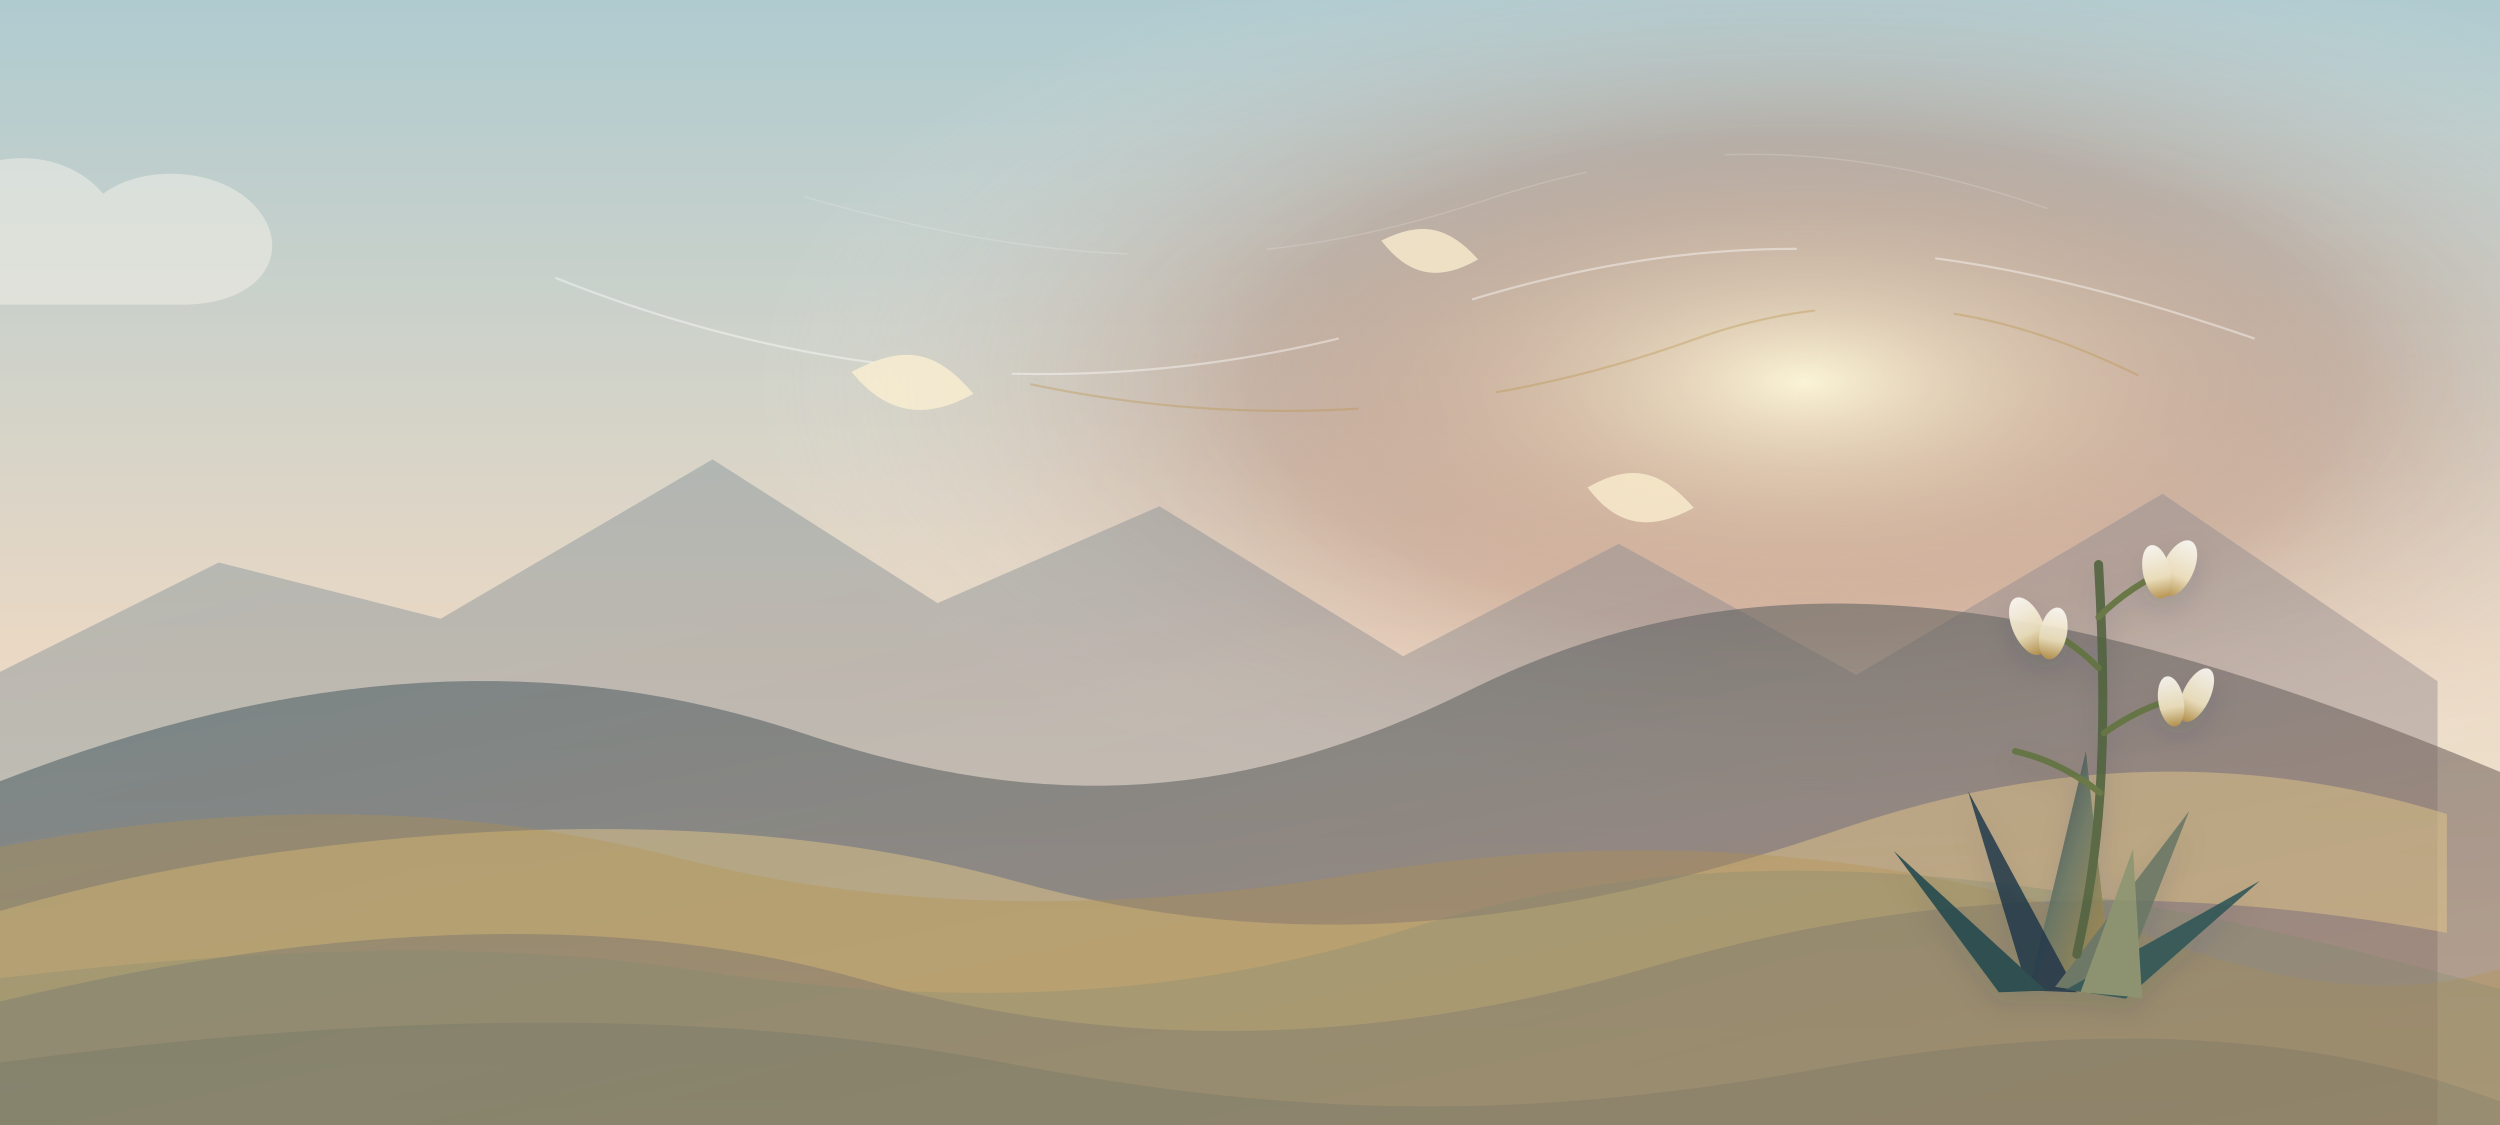
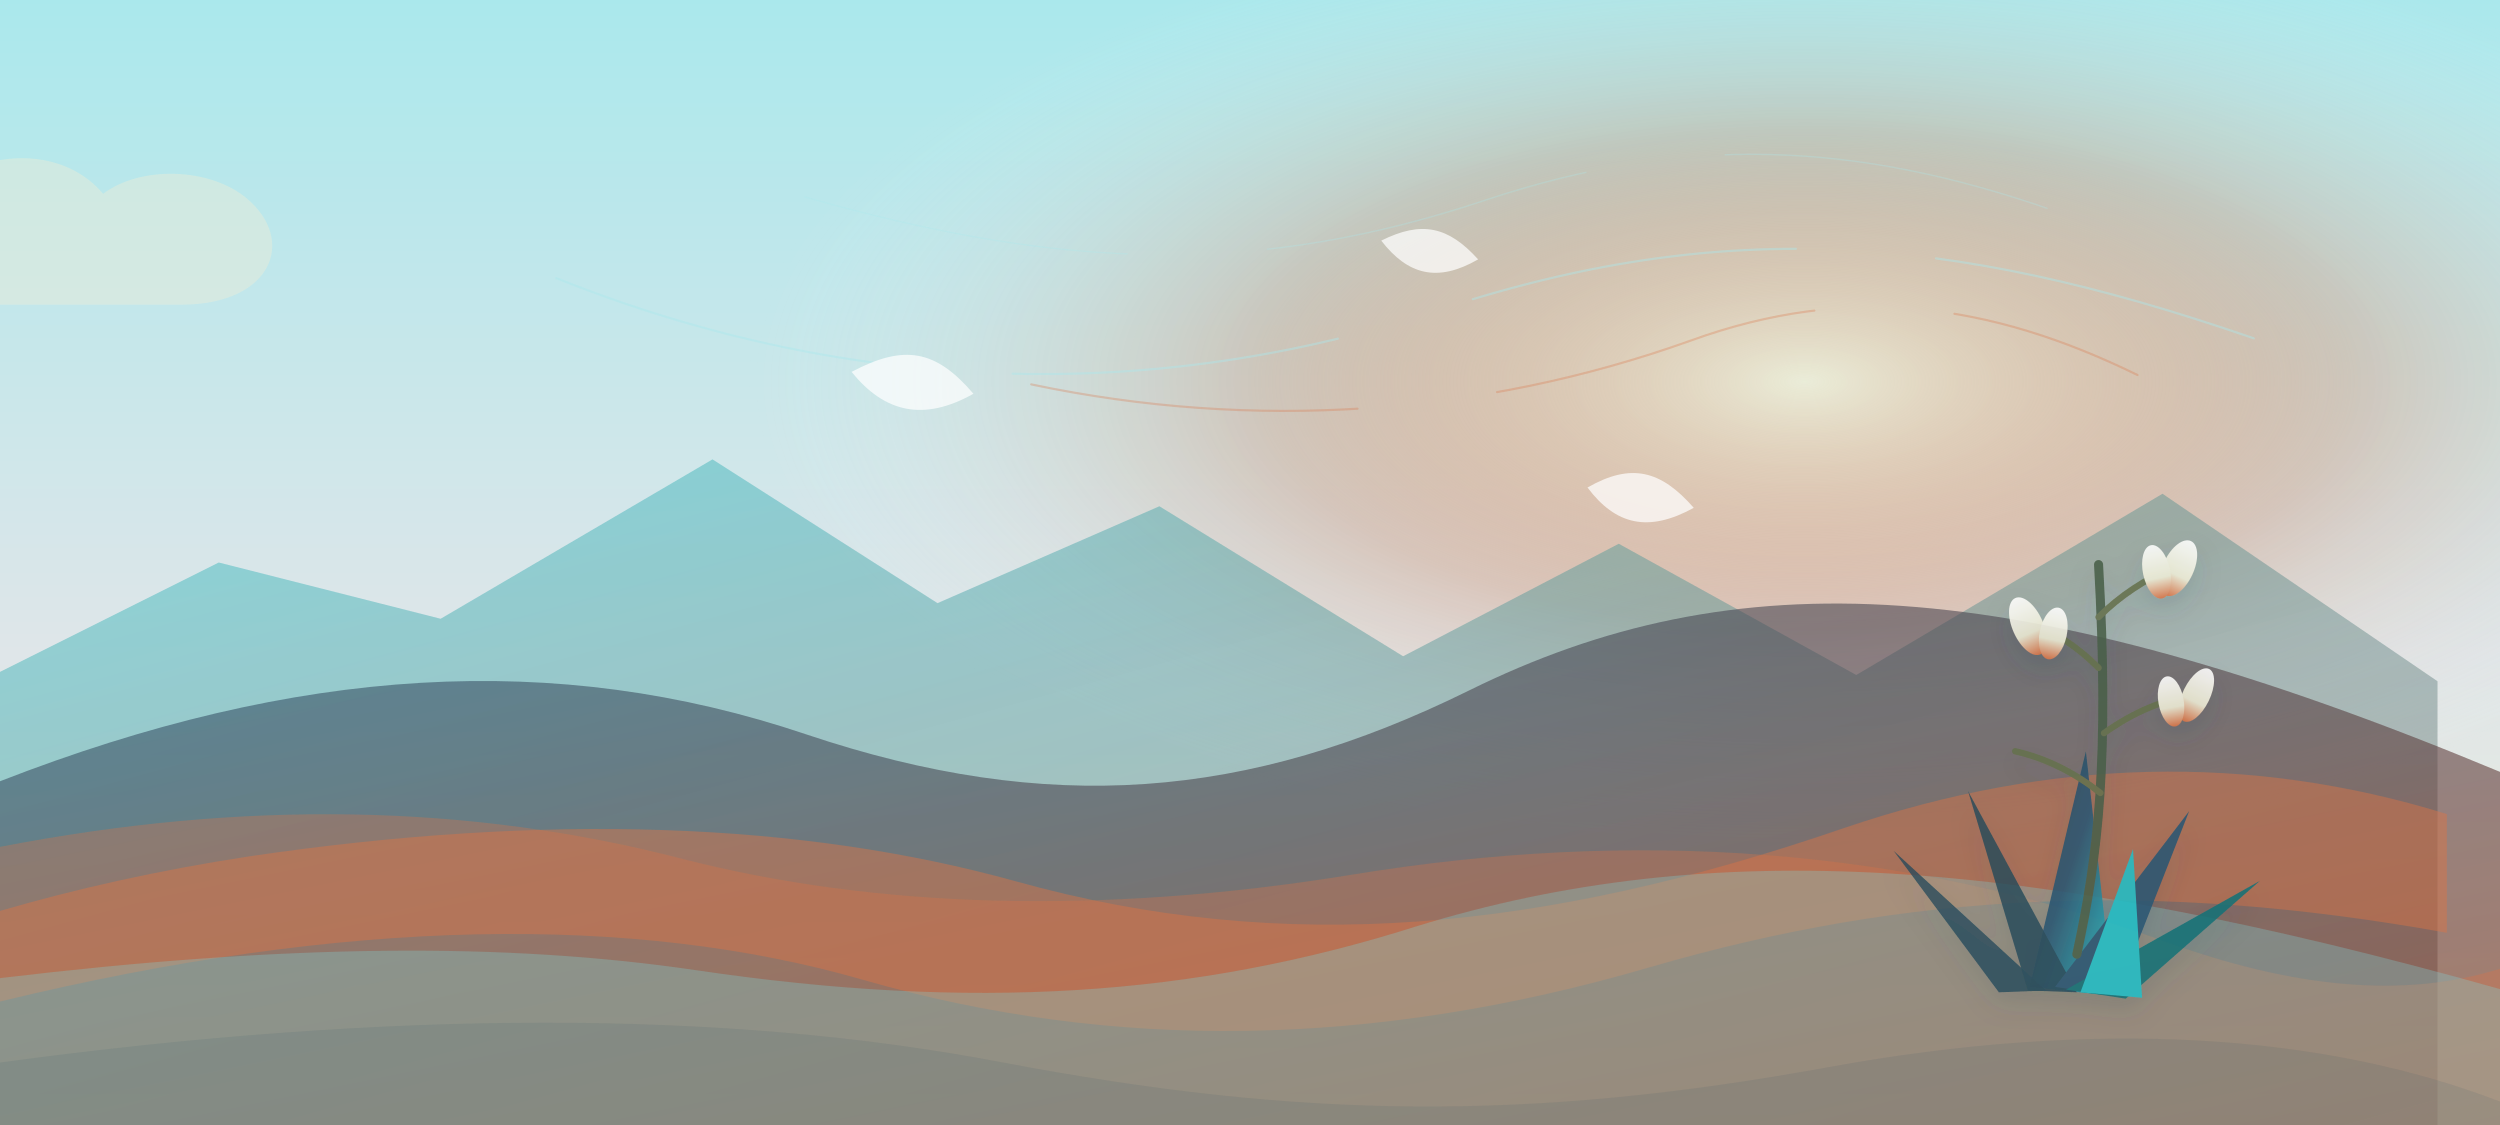
- <svg xmlns="http://www.w3.org/2000/svg" viewBox="0 0 1600 720" role="img" aria-labelledby="title desc">
+ <svg xmlns="http://www.w3.org/2000/svg" viewBox="0 0 1600 720" role="img" aria-labelledby="title desc" data-brand-palette="explore-raton" data-edge-overscan="true">
  <defs>
    <linearGradient id="sky" x1="0" y1="0" x2="0" y2="1">
-       <stop offset="0" stop-color="#afcbd0" />
-       <stop offset="0.58" stop-color="#ead8c4" />
-       <stop offset="1" stop-color="#f6f2df" />
+       <stop offset="0" stop-color="#aae8ec" />
+       <stop offset="0.58" stop-color="#dfe6e9" />
+       <stop offset="1" stop-color="#eeedd6" />
    </linearGradient>
    <radialGradient id="sunwash" cx="0.72" cy="0.34" r="0.42">
-       <stop offset="0" stop-color="#fff7d7" stop-opacity="0.9" />
-       <stop offset="0.52" stop-color="#a76149" stop-opacity="0.28" />
+       <stop offset="0" stop-color="#eeedd6" stop-opacity="0.9" />
+       <stop offset="0.52" stop-color="#d97345" stop-opacity="0.28" />
      <stop offset="1" stop-color="#ffffff" stop-opacity="0" />
    </radialGradient>
    <linearGradient id="farTone" x1="0" y1="0" x2="1" y2="1">
-       <stop offset="0" stop-color="#78929b" stop-opacity="0.70" />
-       <stop offset="1" stop-color="#9a7d80" stop-opacity="0.68" />
+       <stop offset="0" stop-color="#21bdc5" stop-opacity="0.70" />
+       <stop offset="1" stop-color="#775751" stop-opacity="0.68" />
    </linearGradient>
    <linearGradient id="nearTone" x1="0" y1="0" x2="1" y2="1">
-       <stop offset="0" stop-color="#455f68" />
-       <stop offset="1" stop-color="#8c6656" />
+       <stop offset="0" stop-color="#2b5672" />
+       <stop offset="1" stop-color="#772816" />
    </linearGradient>
    <linearGradient id="yuccaLeaf" x1="0" y1="0" x2="1" y2="1">
-       <stop offset="0" stop-color="#173047" />
-       <stop offset="0.48" stop-color="#687665" />
-       <stop offset="1" stop-color="#b69146" />
+       <stop offset="0" stop-color="#22495a" />
+       <stop offset="0.48" stop-color="#2b5672" />
+       <stop offset="1" stop-color="#21bdc5" />
    </linearGradient>
    <linearGradient id="flower" x1="0" y1="0" x2="0" y2="1">
-       <stop offset="0" stop-color="#fffdf8" />
-       <stop offset="0.62" stop-color="#f1e4bf" />
-       <stop offset="1" stop-color="#b69146" />
+       <stop offset="0" stop-color="#ffffff" />
+       <stop offset="0.62" stop-color="#eeedd6" />
+       <stop offset="1" stop-color="#d97345" />
    </linearGradient>
    <filter id="softShadow" x="-20%" y="-20%" width="140%" height="150%">
-       <feDropShadow dx="0" dy="14" stdDeviation="14" flood-color="#173047" flood-opacity="0.13" />
+       <feDropShadow dx="0" dy="14" stdDeviation="14" flood-color="#22495a" flood-opacity="0.13" />
    </filter>
    <style>
  .sun-glow { animation: geo-sun 30s ease-in-out infinite alternate; }
  .cloud-bank { animation: geo-clouds 108s linear infinite; }
+   .far-range,
+   .mid-range {
+     transform-box: fill-box;
+     transform-origin: 50% 100%;
+   }
  .far-range { animation: geo-far 52s ease-in-out infinite alternate; }
  .mid-range { animation: geo-mid 44s ease-in-out infinite alternate; }
  .near-feature { animation: geo-near 38s ease-in-out infinite alternate; }
  .plains-layer {
    transform-box: fill-box;
    transform-origin: 50% 100%;
    animation: geo-plains 48s ease-in-out infinite alternate;
  }
  .wind-line {
    fill: none;
-     stroke: rgba(255,255,255,0.42);
+     stroke: #aae8ec;
+     opacity: 0.42;
    stroke-width: 1.4;
    stroke-linecap: round;
    stroke-dasharray: 210 90;
    animation: geo-wind 28s linear infinite;
  }
-   .wind-line.thin { stroke-width: 0.9; opacity: 0.38; animation-duration: 34s; }
-   .wind-line.gold { stroke: rgba(182,145,70,0.34); animation-duration: 31s; }
+   .wind-line.thin { stroke-width: 0.9; opacity: 0.28; animation-duration: 34s; }
+   .wind-line.gold { stroke: #d97345; opacity: 0.30; animation-duration: 31s; }
  .yucca-sway {
    transform-box: fill-box;
    transform-origin: 50% 100%;
    animation: geo-yucca 10.5s ease-in-out infinite alternate;
  }
  .yucca-sway.slow { animation-duration: 13s; animation-delay: -1.2s; }
  .leaf-sway {
    transform-box: fill-box;
    transform-origin: 50% 100%;
    animation: geo-leaf 12s ease-in-out infinite alternate;
  }
  .blossom {
    transform-box: fill-box;
    transform-origin: 50% 18%;
    animation: geo-blossom 9s ease-in-out infinite alternate;
  }
  .blossom.d2 { animation-delay: -1.6s; }
  .blossom.d3 { animation-delay: -3.1s; }
  .seed {
    transform-box: fill-box;
    transform-origin: 0 0;
    animation: geo-seed 24s ease-in-out infinite;
  }
  .seed.s2 { animation-delay: -4s; }
  .seed.s3 { animation-delay: -8s; }
  @keyframes geo-sun {
    from { transform: translate(-3px, 1px) scale(0.99); opacity: 0.54; }
    to { transform: translate(4px, -2px) scale(1.01); opacity: 0.68; }
  }
  @keyframes geo-clouds {
    from { transform: translateX(-220px); }
    to { transform: translateX(1700px); }
  }
  @keyframes geo-far {
-     from { transform: translateX(-4px); }
-     to { transform: translateX(5px); }
+     from { transform: translateX(-2px) scaleX(1.014); }
+     to { transform: translateX(2px) scaleX(1.018); }
  }
  @keyframes geo-mid {
-     from { transform: translateX(6px); }
-     to { transform: translateX(-5px); }
+     from { transform: translateX(2px) scaleX(1.018); }
+     to { transform: translateX(-2px) scaleX(1.014); }
  }
  @keyframes geo-near {
    from { transform: translateX(-3px) translateY(0.5px); }
    to { transform: translateX(3px) translateY(-0.5px); }
  }
  @keyframes geo-plains {
-     from { transform: translateX(-2px) scaleX(1.001); }
-     to { transform: translateX(2px) translateY(-1px) scaleX(1.003); }
+     from { transform: translateX(-2px) scaleX(1.012); }
+     to { transform: translateX(2px) translateY(-1px) scaleX(1.016); }
  }
  @keyframes geo-wind {
    from { stroke-dashoffset: 180; transform: translateX(-18px); }
    to { stroke-dashoffset: -180; transform: translateX(26px); }
  }
  @keyframes geo-yucca {
    from { transform: rotate(-0.8deg) translateX(-1px); }
    to { transform: rotate(1.1deg) translateX(1.5px); }
  }
  @keyframes geo-leaf {
    from { transform: rotate(-0.45deg); }
    to { transform: rotate(0.75deg); }
  }
  @keyframes geo-blossom {
    from { transform: rotate(-1.2deg) translateY(0); }
    to { transform: rotate(1deg) translateY(1px); }
  }
  @keyframes geo-seed {
    0%, 100% { transform: translate(0, 0) rotate(-3deg); opacity: 0.54; }
    50% { transform: translate(14px, 4px) rotate(4deg); opacity: 0.36; }
  }
  @media (prefers-reduced-motion: reduce) {
    .sun-glow,
    .cloud-bank,
    .far-range,
    .mid-range,
    .near-feature,
    .plains-layer,
    .wind-line,
    .yucca-sway,
    .leaf-sway,
    .blossom,
    .seed {
      animation: none !important;
    }
  }
</style>
  </defs>
  <rect width="1600" height="720" fill="url(#sky)" />
  <rect width="1600" height="720" fill="url(#sunwash)" class="sun-glow" />
  <g class="cloud-bank" opacity="0.42">
-     <path d="M-160 162c22-39 76-46 104-20 22-44 90-56 122-18 24-18 68-17 92 3 32 27 16 68-42 68h-276z" fill="#fff8ee" />
-     <path d="M-520 238c16-30 54-37 76-16 15-34 64-46 89-18 18-14 54-13 72 4 25 23 14 54-30 54h-207z" fill="#fff8ee" opacity="0.78" />
+     <path d="M-160 162c22-39 76-46 104-20 22-44 90-56 122-18 24-18 68-17 92 3 32 27 16 68-42 68h-276z" fill="#eeedd6" />
+     <path d="M-520 238c16-30 54-37 76-16 15-34 64-46 89-18 18-14 54-13 72 4 25 23 14 54-30 54h-207z" fill="#eeedd6" opacity="0.78" />
  </g>
  <path class="wind-line thin" d="M515 126c168 48 292 50 436 2 126-42 236-38 364 7" />
  <path class="wind-line" d="M356 178c190 76 384 80 566 20 192-63 342-45 536 24" />
  <path class="wind-line gold" d="M660 246c142 30 288 20 422-28 102-37 192-24 286 22" />
  <g class="far-range">
    <path d="M0 430l140-70 142 36 174-102 144 92 142-62 156 96 138-72 152 84 196-116 176 120v284H0z" fill="url(#farTone)" opacity="0.62" />
  </g>
  <g class="mid-range">
    <path d="M0 500c190-74 356-84 516-30 155 52 282 42 424-28 170-84 348-78 660 52v226H0z" fill="url(#nearTone)" opacity="0.58" />
  </g>
  <g class="near-feature">
-     <path d="M160 548c190-28 353-22 490 16 172 48 338 32 530-34 132-45 260-48 386-9v76c-188-34-345-26-510 22-178 52-344 54-504 8-146-42-330-40-552 14v-58c48-14 101-26 160-35z" fill="#e7ca8a" opacity="0.46" />
+     <path d="M160 548c190-28 353-22 490 16 172 48 338 32 530-34 132-45 260-48 386-9v76c-188-34-345-26-510 22-178 52-344 54-504 8-146-42-330-40-552 14v-58c48-14 101-26 160-35z" fill="#d97345" opacity="0.46" />
  </g>
  <g id="plains" class="plains-layer" opacity="0.95">
-     <path d="M0 542c155-30 300-28 438 8 122 31 265 36 426 10 182-30 355-18 520 42 85 31 155 37 216 18v100H0z" fill="#b69146" opacity="0.34" />
-     <path d="M0 626c184-22 324-23 446-5 176 26 318 17 460-28 188-58 388-46 694 40v87H0z" fill="#7f8b6e" opacity="0.32" />
-     <path d="M0 680c250-34 465-34 642 0 190 36 336 38 528 3 170-31 316-22 430 22v15H0z" fill="#173047" opacity="0.10" />
+     <path d="M0 542c155-30 300-28 438 8 122 31 265 36 426 10 182-30 355-18 520 42 85 31 155 37 216 18v100H0z" fill="#d97345" opacity="0.34" />
+     <path d="M0 626c184-22 324-23 446-5 176 26 318 17 460-28 188-58 388-46 694 40v87H0z" fill="#7ed4d8" opacity="0.32" />
+     <path d="M0 680c250-34 465-34 642 0 190 36 336 38 528 3 170-31 316-22 430 22v15H0z" fill="#22495a" opacity="0.10" />
  </g>
  <g filter="url(#softShadow)" opacity="0.88" transform="translate(1212 330) scale(0.58)">
    <g class="leaf-sway">
      <path d="M150 520l62-260 30 270z" fill="url(#yuccaLeaf)" />
-       <path d="M148 524l-66-220 120 222z" fill="#173047" opacity="0.9" />
-       <path d="M178 520l148-194-80 204z" fill="#687665" />
-       <path d="M190 523l214-120-148 130z" fill="#2d5557" />
-       <path d="M116 526L0 370l168 154z" fill="#24474d" />
-       <path d="M206 526l58-158 10 164z" fill="#8b956f" />
+       <path d="M148 524l-66-220 120 222z" fill="#22495a" opacity="0.9" />
+       <path d="M178 520l148-194-80 204z" fill="#2b5672" />
+       <path d="M190 523l214-120-148 130z" fill="#147176" />
+       <path d="M116 526L0 370l168 154z" fill="#22495a" opacity="0.88" />
+       <path d="M206 526l58-158 10 164z" fill="#21bdc5" />
    </g>
    <g class="yucca-sway slow" transform="translate(202 54)">
-       <path d="M0 430C24 320 36 213 24 0" fill="none" stroke="#4f623d" stroke-width="10" stroke-linecap="round" />
-       <path d="M24 58c24-24 52-42 82-55" fill="none" stroke="#60723e" stroke-width="7" stroke-linecap="round" />
-       <path d="M24 114c-25-25-48-39-75-49" fill="none" stroke="#60723e" stroke-width="7" stroke-linecap="round" />
-       <path d="M30 186c34-24 65-37 104-43" fill="none" stroke="#60723e" stroke-width="7" stroke-linecap="round" />
-       <path d="M26 252c-28-22-59-38-94-46" fill="none" stroke="#60723e" stroke-width="7" stroke-linecap="round" />
+       <path d="M0 430C24 320 36 213 24 0" fill="none" stroke="#4a5f4a" stroke-width="10" stroke-linecap="round" />
+       <path d="M24 58c24-24 52-42 82-55" fill="none" stroke="#65714e" stroke-width="7" stroke-linecap="round" />
+       <path d="M24 114c-25-25-48-39-75-49" fill="none" stroke="#65714e" stroke-width="7" stroke-linecap="round" />
+       <path d="M30 186c34-24 65-37 104-43" fill="none" stroke="#65714e" stroke-width="7" stroke-linecap="round" />
+       <path d="M26 252c-28-22-59-38-94-46" fill="none" stroke="#65714e" stroke-width="7" stroke-linecap="round" />
      <g class="blossom">
        <ellipse cx="112" cy="4" rx="17" ry="33" fill="url(#flower)" transform="rotate(25 112 4)" />
        <ellipse cx="88" cy="8" rx="15" ry="30" fill="url(#flower)" transform="rotate(-12 88 8)" />
      </g>
      <g class="blossom d2">
        <ellipse cx="-54" cy="68" rx="17" ry="34" fill="url(#flower)" transform="rotate(-24 -54 68)" />
        <ellipse cx="-26" cy="76" rx="15" ry="29" fill="url(#flower)" transform="rotate(12 -26 76)" />
      </g>
      <g class="blossom d3">
        <ellipse cx="132" cy="144" rx="15" ry="32" fill="url(#flower)" transform="rotate(26 132 144)" />
        <ellipse cx="104" cy="151" rx="14" ry="28" fill="url(#flower)" transform="rotate(-10 104 151)" />
      </g>
    </g>
  </g>
  <g opacity="0.72">
-     <path class="seed" d="M545 238c34-18 54-14 78 14-32 18-57 12-78-14z" fill="#fff3d3" />
-     <path class="seed s2" d="M884 154c26-13 43-9 62 12-26 15-45 10-62-12z" fill="#fff3d3" />
-     <path class="seed s3" d="M1016 312c28-16 47-11 68 13-29 16-50 11-68-13z" fill="#fff3d3" />
+     <path class="seed" d="M545 238c34-18 54-14 78 14-32 18-57 12-78-14z" fill="#ffffff" />
+     <path class="seed s2" d="M884 154c26-13 43-9 62 12-26 15-45 10-62-12z" fill="#ffffff" />
+     <path class="seed s3" d="M1016 312c28-16 47-11 68 13-29 16-50 11-68-13z" fill="#ffffff" />
  </g>
</svg>
